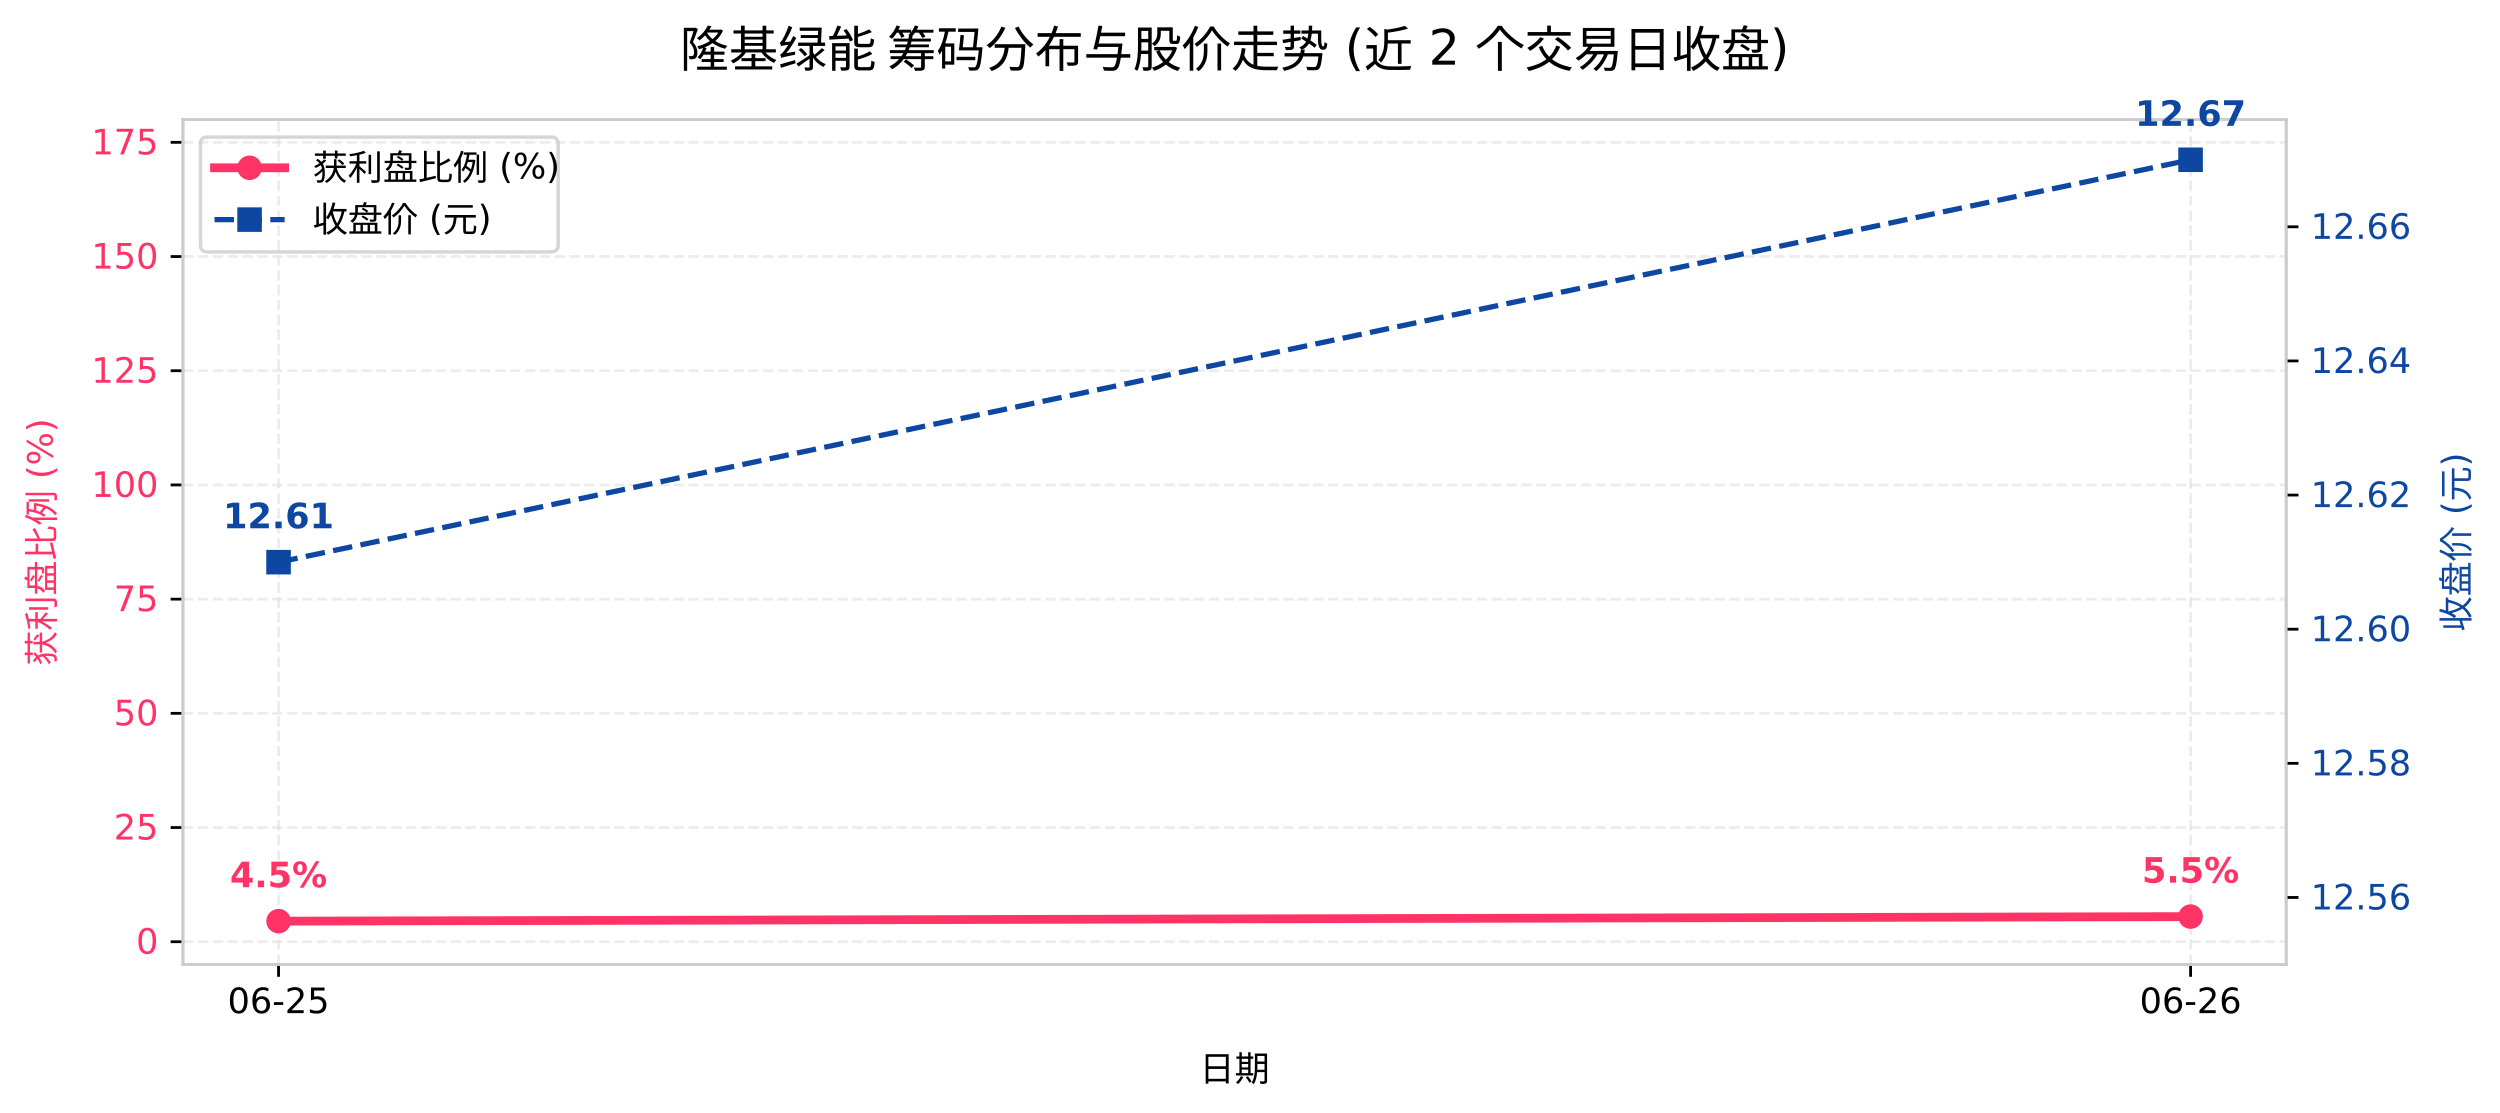
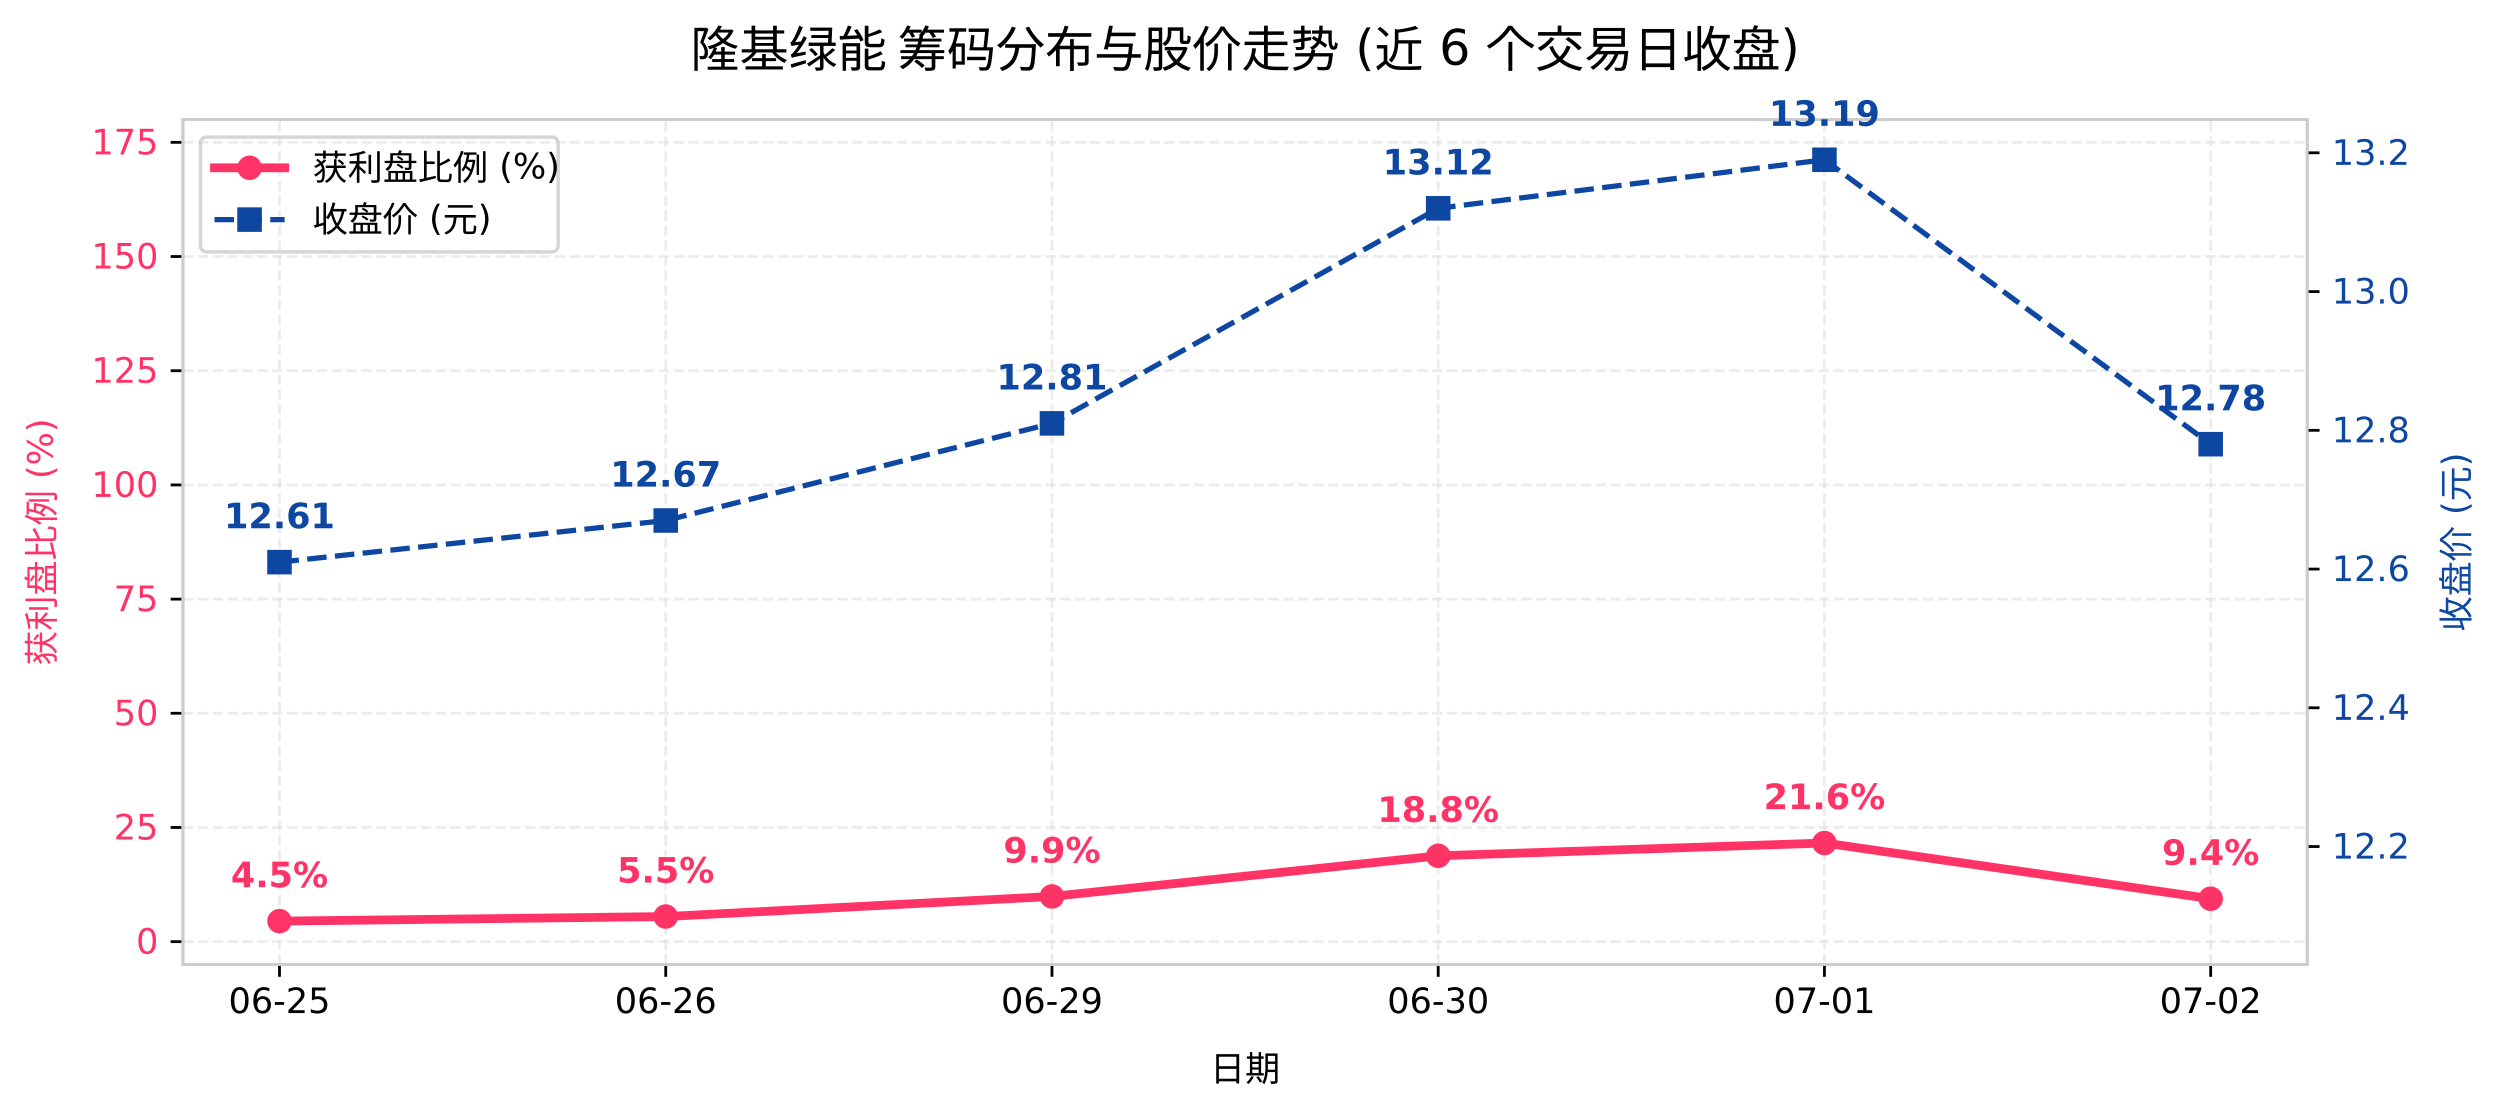
- <svg xmlns="http://www.w3.org/2000/svg" xmlns:xlink="http://www.w3.org/1999/xlink" width="712.815pt" height="317.148pt" viewBox="0 0 712.815 317.148" version="1.1">
+ <svg xmlns="http://www.w3.org/2000/svg" xmlns:xlink="http://www.w3.org/1999/xlink" width="712.848pt" height="317.148pt" viewBox="0 0 712.848 317.148" version="1.1">
  <defs>
    <style type="text/css">*{stroke-linejoin: round; stroke-linecap: butt}</style>
  </defs>
  <g id="figure_1">
    <g id="patch_1">
-       <path d="M 0 317.148  L 712.815 317.148  L 712.815 0  L 0 0  L 0 317.148  z " style="fill: none" />
+       <path d="M 0 317.148  L 712.848 317.148  L 712.848 0  L 0 0  L 0 317.148  z " style="fill: none" />
    </g>
    <g id="axes_1">
      <g id="patch_2">
-         <path d="M 52.163 275.017  L 651.852 275.017  L 651.852 34.08  L 52.163 34.08  L 52.163 275.017  z " style="fill: none" />
+         <path d="M 52.163 275.017  L 657.883 275.017  L 657.883 34.08  L 52.163 34.08  L 52.163 275.017  z " style="fill: none" />
      </g>
      <g id="matplotlib.axis_1">
        <g id="xtick_1">
          <g id="line2d_1">
-             <path d="M 79.421 275.017  L 79.421 34.08  " clip-path="url(#pdaf7e1d9c5)" style="fill: none; stroke-dasharray: 2.96,1.28; stroke-dashoffset: 0; stroke: #e0e0e0; stroke-opacity: 0.6; stroke-width: 0.8" />
+             <path d="M 79.695 275.017  L 79.695 34.08  " clip-path="url(#p263e53299d)" style="fill: none; stroke-dasharray: 2.96,1.28; stroke-dashoffset: 0; stroke: #e0e0e0; stroke-opacity: 0.6; stroke-width: 0.8" />
          </g>
          <g id="line2d_2">
            <defs>
-               <path id="m0824fd135d" d="M 0 0  L 0 3.5  " style="stroke: #000000; stroke-width: 0.8" />
+               <path id="mf5aa34515f" d="M 0 0  L 0 3.5  " style="stroke: #000000; stroke-width: 0.8" />
            </defs>
            <g>
-               <use xlink:href="#m0824fd135d" x="79.421" y="275.017" style="stroke: #000000; stroke-width: 0.8" />
+               <use xlink:href="#mf5aa34515f" x="79.695" y="275.017" style="stroke: #000000; stroke-width: 0.8" />
            </g>
          </g>
          <g id="text_1">
-             <text style="font: 10px 'WenQuanYi Zen Hei', 'DejaVu Sans', 'Arial', sans-serif; text-anchor: middle" x="79.421" y="288.873" transform="rotate(-0 79.42114 288.8728)">06-25</text>
+             <text style="font: 10px 'WenQuanYi Zen Hei', 'DejaVu Sans', 'Arial', sans-serif; text-anchor: middle" x="79.695" y="288.873" transform="rotate(-0 79.69523 288.8728)">06-25</text>
          </g>
        </g>
        <g id="xtick_2">
          <g id="line2d_3">
-             <path d="M 624.594 275.017  L 624.594 34.08  " clip-path="url(#pdaf7e1d9c5)" style="fill: none; stroke-dasharray: 2.96,1.28; stroke-dashoffset: 0; stroke: #e0e0e0; stroke-opacity: 0.6; stroke-width: 0.8" />
+             <path d="M 189.826 275.017  L 189.826 34.08  " clip-path="url(#p263e53299d)" style="fill: none; stroke-dasharray: 2.96,1.28; stroke-dashoffset: 0; stroke: #e0e0e0; stroke-opacity: 0.6; stroke-width: 0.8" />
          </g>
          <g id="line2d_4">
            <g>
-               <use xlink:href="#m0824fd135d" x="624.594" y="275.017" style="stroke: #000000; stroke-width: 0.8" />
+               <use xlink:href="#mf5aa34515f" x="189.826" y="275.017" style="stroke: #000000; stroke-width: 0.8" />
            </g>
          </g>
          <g id="text_2">
-             <text style="font: 10px 'WenQuanYi Zen Hei', 'DejaVu Sans', 'Arial', sans-serif; text-anchor: middle" x="624.594" y="288.873" transform="rotate(-0 624.5939 288.8728)">06-26</text>
-           </g>
-         </g>
-         <g id="text_3">
-           <text style="font: 10px 'WenQuanYi Zen Hei', 'DejaVu Sans', 'Arial', sans-serif; text-anchor: middle" x="352.007" y="308.287" transform="rotate(-0 352.0075 308.2869)">日期</text>
+             <text style="font: 10px 'WenQuanYi Zen Hei', 'DejaVu Sans', 'Arial', sans-serif; text-anchor: middle" x="189.826" y="288.873" transform="rotate(-0 189.8261 288.8728)">06-26</text>
+           </g>
+         </g>
+         <g id="xtick_3">
+           <g id="line2d_5">
+             <path d="M 299.957 275.017  L 299.957 34.08  " clip-path="url(#p263e53299d)" style="fill: none; stroke-dasharray: 2.96,1.28; stroke-dashoffset: 0; stroke: #e0e0e0; stroke-opacity: 0.6; stroke-width: 0.8" />
+           </g>
+           <g id="line2d_6">
+             <g>
+               <use xlink:href="#mf5aa34515f" x="299.957" y="275.017" style="stroke: #000000; stroke-width: 0.8" />
+             </g>
+           </g>
+           <g id="text_3">
+             <text style="font: 10px 'WenQuanYi Zen Hei', 'DejaVu Sans', 'Arial', sans-serif; text-anchor: middle" x="299.957" y="288.873" transform="rotate(-0 299.957 288.8728)">06-29</text>
+           </g>
+         </g>
+         <g id="xtick_4">
+           <g id="line2d_7">
+             <path d="M 410.088 275.017  L 410.088 34.08  " clip-path="url(#p263e53299d)" style="fill: none; stroke-dasharray: 2.96,1.28; stroke-dashoffset: 0; stroke: #e0e0e0; stroke-opacity: 0.6; stroke-width: 0.8" />
+           </g>
+           <g id="line2d_8">
+             <g>
+               <use xlink:href="#mf5aa34515f" x="410.088" y="275.017" style="stroke: #000000; stroke-width: 0.8" />
+             </g>
+           </g>
+           <g id="text_4">
+             <text style="font: 10px 'WenQuanYi Zen Hei', 'DejaVu Sans', 'Arial', sans-serif; text-anchor: middle" x="410.088" y="288.873" transform="rotate(-0 410.088 288.8728)">06-30</text>
+           </g>
+         </g>
+         <g id="xtick_5">
+           <g id="line2d_9">
+             <path d="M 520.219 275.017  L 520.219 34.08  " clip-path="url(#p263e53299d)" style="fill: none; stroke-dasharray: 2.96,1.28; stroke-dashoffset: 0; stroke: #e0e0e0; stroke-opacity: 0.6; stroke-width: 0.8" />
+           </g>
+           <g id="line2d_10">
+             <g>
+               <use xlink:href="#mf5aa34515f" x="520.219" y="275.017" style="stroke: #000000; stroke-width: 0.8" />
+             </g>
+           </g>
+           <g id="text_5">
+             <text style="font: 10px 'WenQuanYi Zen Hei', 'DejaVu Sans', 'Arial', sans-serif; text-anchor: middle" x="520.219" y="288.873" transform="rotate(-0 520.2189 288.8728)">07-01</text>
+           </g>
+         </g>
+         <g id="xtick_6">
+           <g id="line2d_11">
+             <path d="M 630.35 275.017  L 630.35 34.08  " clip-path="url(#p263e53299d)" style="fill: none; stroke-dasharray: 2.96,1.28; stroke-dashoffset: 0; stroke: #e0e0e0; stroke-opacity: 0.6; stroke-width: 0.8" />
+           </g>
+           <g id="line2d_12">
+             <g>
+               <use xlink:href="#mf5aa34515f" x="630.35" y="275.017" style="stroke: #000000; stroke-width: 0.8" />
+             </g>
+           </g>
+           <g id="text_6">
+             <text style="font: 10px 'WenQuanYi Zen Hei', 'DejaVu Sans', 'Arial', sans-serif; text-anchor: middle" x="630.35" y="288.873" transform="rotate(-0 630.3498 288.8728)">07-02</text>
+           </g>
+         </g>
+         <g id="text_7">
+           <text style="font: 10px 'WenQuanYi Zen Hei', 'DejaVu Sans', 'Arial', sans-serif; text-anchor: middle" x="355.022" y="308.287" transform="rotate(-0 355.0225 308.2869)">日期</text>
        </g>
      </g>
      <g id="matplotlib.axis_2">
        <g id="ytick_1">
-           <g id="line2d_5">
-             <path d="M 52.163 268.505  L 651.852 268.505  " clip-path="url(#pdaf7e1d9c5)" style="fill: none; stroke-dasharray: 2.96,1.28; stroke-dashoffset: 0; stroke: #e0e0e0; stroke-opacity: 0.6; stroke-width: 0.8" />
-           </g>
-           <g id="line2d_6">
+           <g id="line2d_13">
+             <path d="M 52.163 268.505  L 657.883 268.505  " clip-path="url(#p263e53299d)" style="fill: none; stroke-dasharray: 2.96,1.28; stroke-dashoffset: 0; stroke: #e0e0e0; stroke-opacity: 0.6; stroke-width: 0.8" />
+           </g>
+           <g id="line2d_14">
            <defs>
-               <path id="m73faea6964" d="M 0 0  L -3.5 0  " style="stroke: #000000; stroke-width: 0.8" />
+               <path id="mbe102e0a1d" d="M 0 0  L -3.5 0  " style="stroke: #000000; stroke-width: 0.8" />
            </defs>
            <g>
-               <use xlink:href="#m73faea6964" x="52.163" y="268.505" style="stroke: #000000; stroke-width: 0.8" />
-             </g>
-           </g>
-           <g id="text_4">
+               <use xlink:href="#mbe102e0a1d" x="52.163" y="268.505" style="stroke: #000000; stroke-width: 0.8" />
+             </g>
+           </g>
+           <g id="text_8">
            <text style="fill: #ff3366; font: 10px 'WenQuanYi Zen Hei', 'DejaVu Sans', 'Arial', sans-serif; text-anchor: end" x="45.163" y="271.933" transform="rotate(-0 45.1625 271.9329)">0</text>
          </g>
        </g>
        <g id="ytick_2">
-           <g id="line2d_7">
-             <path d="M 52.163 235.946  L 651.852 235.946  " clip-path="url(#pdaf7e1d9c5)" style="fill: none; stroke-dasharray: 2.96,1.28; stroke-dashoffset: 0; stroke: #e0e0e0; stroke-opacity: 0.6; stroke-width: 0.8" />
-           </g>
-           <g id="line2d_8">
-             <g>
-               <use xlink:href="#m73faea6964" x="52.163" y="235.946" style="stroke: #000000; stroke-width: 0.8" />
-             </g>
-           </g>
-           <g id="text_5">
+           <g id="line2d_15">
+             <path d="M 52.163 235.946  L 657.883 235.946  " clip-path="url(#p263e53299d)" style="fill: none; stroke-dasharray: 2.96,1.28; stroke-dashoffset: 0; stroke: #e0e0e0; stroke-opacity: 0.6; stroke-width: 0.8" />
+           </g>
+           <g id="line2d_16">
+             <g>
+               <use xlink:href="#mbe102e0a1d" x="52.163" y="235.946" style="stroke: #000000; stroke-width: 0.8" />
+             </g>
+           </g>
+           <g id="text_9">
            <text style="fill: #ff3366; font: 10px 'WenQuanYi Zen Hei', 'DejaVu Sans', 'Arial', sans-serif; text-anchor: end" x="45.163" y="239.374" transform="rotate(-0 45.1625 239.3739)">25</text>
          </g>
        </g>
        <g id="ytick_3">
-           <g id="line2d_9">
-             <path d="M 52.163 203.387  L 651.852 203.387  " clip-path="url(#pdaf7e1d9c5)" style="fill: none; stroke-dasharray: 2.96,1.28; stroke-dashoffset: 0; stroke: #e0e0e0; stroke-opacity: 0.6; stroke-width: 0.8" />
-           </g>
-           <g id="line2d_10">
-             <g>
-               <use xlink:href="#m73faea6964" x="52.163" y="203.387" style="stroke: #000000; stroke-width: 0.8" />
-             </g>
-           </g>
-           <g id="text_6">
+           <g id="line2d_17">
+             <path d="M 52.163 203.387  L 657.883 203.387  " clip-path="url(#p263e53299d)" style="fill: none; stroke-dasharray: 2.96,1.28; stroke-dashoffset: 0; stroke: #e0e0e0; stroke-opacity: 0.6; stroke-width: 0.8" />
+           </g>
+           <g id="line2d_18">
+             <g>
+               <use xlink:href="#mbe102e0a1d" x="52.163" y="203.387" style="stroke: #000000; stroke-width: 0.8" />
+             </g>
+           </g>
+           <g id="text_10">
            <text style="fill: #ff3366; font: 10px 'WenQuanYi Zen Hei', 'DejaVu Sans', 'Arial', sans-serif; text-anchor: end" x="45.163" y="206.815" transform="rotate(-0 45.1625 206.815)">50</text>
          </g>
        </g>
        <g id="ytick_4">
-           <g id="line2d_11">
-             <path d="M 52.163 170.828  L 651.852 170.828  " clip-path="url(#pdaf7e1d9c5)" style="fill: none; stroke-dasharray: 2.96,1.28; stroke-dashoffset: 0; stroke: #e0e0e0; stroke-opacity: 0.6; stroke-width: 0.8" />
-           </g>
-           <g id="line2d_12">
-             <g>
-               <use xlink:href="#m73faea6964" x="52.163" y="170.828" style="stroke: #000000; stroke-width: 0.8" />
-             </g>
-           </g>
-           <g id="text_7">
+           <g id="line2d_19">
+             <path d="M 52.163 170.828  L 657.883 170.828  " clip-path="url(#p263e53299d)" style="fill: none; stroke-dasharray: 2.96,1.28; stroke-dashoffset: 0; stroke: #e0e0e0; stroke-opacity: 0.6; stroke-width: 0.8" />
+           </g>
+           <g id="line2d_20">
+             <g>
+               <use xlink:href="#mbe102e0a1d" x="52.163" y="170.828" style="stroke: #000000; stroke-width: 0.8" />
+             </g>
+           </g>
+           <g id="text_11">
            <text style="fill: #ff3366; font: 10px 'WenQuanYi Zen Hei', 'DejaVu Sans', 'Arial', sans-serif; text-anchor: end" x="45.163" y="174.256" transform="rotate(-0 45.1625 174.256)">75</text>
          </g>
        </g>
        <g id="ytick_5">
-           <g id="line2d_13">
-             <path d="M 52.163 138.269  L 651.852 138.269  " clip-path="url(#pdaf7e1d9c5)" style="fill: none; stroke-dasharray: 2.96,1.28; stroke-dashoffset: 0; stroke: #e0e0e0; stroke-opacity: 0.6; stroke-width: 0.8" />
-           </g>
-           <g id="line2d_14">
-             <g>
-               <use xlink:href="#m73faea6964" x="52.163" y="138.269" style="stroke: #000000; stroke-width: 0.8" />
-             </g>
-           </g>
-           <g id="text_8">
+           <g id="line2d_21">
+             <path d="M 52.163 138.269  L 657.883 138.269  " clip-path="url(#p263e53299d)" style="fill: none; stroke-dasharray: 2.96,1.28; stroke-dashoffset: 0; stroke: #e0e0e0; stroke-opacity: 0.6; stroke-width: 0.8" />
+           </g>
+           <g id="line2d_22">
+             <g>
+               <use xlink:href="#mbe102e0a1d" x="52.163" y="138.269" style="stroke: #000000; stroke-width: 0.8" />
+             </g>
+           </g>
+           <g id="text_12">
            <text style="fill: #ff3366; font: 10px 'WenQuanYi Zen Hei', 'DejaVu Sans', 'Arial', sans-serif; text-anchor: end" x="45.163" y="141.697" transform="rotate(-0 45.1625 141.6971)">100</text>
          </g>
        </g>
        <g id="ytick_6">
-           <g id="line2d_15">
-             <path d="M 52.163 105.71  L 651.852 105.71  " clip-path="url(#pdaf7e1d9c5)" style="fill: none; stroke-dasharray: 2.96,1.28; stroke-dashoffset: 0; stroke: #e0e0e0; stroke-opacity: 0.6; stroke-width: 0.8" />
-           </g>
-           <g id="line2d_16">
-             <g>
-               <use xlink:href="#m73faea6964" x="52.163" y="105.71" style="stroke: #000000; stroke-width: 0.8" />
-             </g>
-           </g>
-           <g id="text_9">
+           <g id="line2d_23">
+             <path d="M 52.163 105.71  L 657.883 105.71  " clip-path="url(#p263e53299d)" style="fill: none; stroke-dasharray: 2.96,1.28; stroke-dashoffset: 0; stroke: #e0e0e0; stroke-opacity: 0.6; stroke-width: 0.8" />
+           </g>
+           <g id="line2d_24">
+             <g>
+               <use xlink:href="#mbe102e0a1d" x="52.163" y="105.71" style="stroke: #000000; stroke-width: 0.8" />
+             </g>
+           </g>
+           <g id="text_13">
            <text style="fill: #ff3366; font: 10px 'WenQuanYi Zen Hei', 'DejaVu Sans', 'Arial', sans-serif; text-anchor: end" x="45.163" y="109.138" transform="rotate(-0 45.1625 109.1381)">125</text>
          </g>
        </g>
        <g id="ytick_7">
-           <g id="line2d_17">
-             <path d="M 52.163 73.151  L 651.852 73.151  " clip-path="url(#pdaf7e1d9c5)" style="fill: none; stroke-dasharray: 2.96,1.28; stroke-dashoffset: 0; stroke: #e0e0e0; stroke-opacity: 0.6; stroke-width: 0.8" />
-           </g>
-           <g id="line2d_18">
-             <g>
-               <use xlink:href="#m73faea6964" x="52.163" y="73.151" style="stroke: #000000; stroke-width: 0.8" />
-             </g>
-           </g>
-           <g id="text_10">
+           <g id="line2d_25">
+             <path d="M 52.163 73.151  L 657.883 73.151  " clip-path="url(#p263e53299d)" style="fill: none; stroke-dasharray: 2.96,1.28; stroke-dashoffset: 0; stroke: #e0e0e0; stroke-opacity: 0.6; stroke-width: 0.8" />
+           </g>
+           <g id="line2d_26">
+             <g>
+               <use xlink:href="#mbe102e0a1d" x="52.163" y="73.151" style="stroke: #000000; stroke-width: 0.8" />
+             </g>
+           </g>
+           <g id="text_14">
            <text style="fill: #ff3366; font: 10px 'WenQuanYi Zen Hei', 'DejaVu Sans', 'Arial', sans-serif; text-anchor: end" x="45.163" y="76.579" transform="rotate(-0 45.1625 76.57918)">150</text>
          </g>
        </g>
        <g id="ytick_8">
-           <g id="line2d_19">
-             <path d="M 52.163 40.592  L 651.852 40.592  " clip-path="url(#pdaf7e1d9c5)" style="fill: none; stroke-dasharray: 2.96,1.28; stroke-dashoffset: 0; stroke: #e0e0e0; stroke-opacity: 0.6; stroke-width: 0.8" />
-           </g>
-           <g id="line2d_20">
-             <g>
-               <use xlink:href="#m73faea6964" x="52.163" y="40.592" style="stroke: #000000; stroke-width: 0.8" />
-             </g>
-           </g>
-           <g id="text_11">
+           <g id="line2d_27">
+             <path d="M 52.163 40.592  L 657.883 40.592  " clip-path="url(#p263e53299d)" style="fill: none; stroke-dasharray: 2.96,1.28; stroke-dashoffset: 0; stroke: #e0e0e0; stroke-opacity: 0.6; stroke-width: 0.8" />
+           </g>
+           <g id="line2d_28">
+             <g>
+               <use xlink:href="#mbe102e0a1d" x="52.163" y="40.592" style="stroke: #000000; stroke-width: 0.8" />
+             </g>
+           </g>
+           <g id="text_15">
            <text style="fill: #ff3366; font: 10px 'WenQuanYi Zen Hei', 'DejaVu Sans', 'Arial', sans-serif; text-anchor: end" x="45.163" y="44.02" transform="rotate(-0 45.1625 44.02023)">175</text>
          </g>
        </g>
-         <g id="text_12">
+         <g id="text_16">
          <text style="fill: #ff3366; font: 10px 'WenQuanYi Zen Hei', 'DejaVu Sans', 'Arial', sans-serif; text-anchor: middle" x="15.463" y="154.548" transform="rotate(-90 15.4625 154.5484)">获利盘比例 (%)</text>
        </g>
      </g>
-       <g id="line2d_21">
-         <path d="M 79.421 262.644  L 624.594 261.342  " clip-path="url(#pdaf7e1d9c5)" style="fill: none; stroke: #ff3366; stroke-width: 2.5; stroke-linecap: square" />
+       <g id="line2d_29">
+         <path d="M 79.695 262.644  L 189.826 261.342  L 299.957 255.611  L 410.088 244.02  L 520.219 240.374  L 630.35 256.263  " clip-path="url(#p263e53299d)" style="fill: none; stroke: #ff3366; stroke-width: 2.5; stroke-linecap: square" />
        <defs>
-           <path id="mb4c9c6a2c4" d="M 0 3  C 0.796 3 1.559 2.684 2.121 2.121  C 2.684 1.559 3 0.796 3 0  C 3 -0.796 2.684 -1.559 2.121 -2.121  C 1.559 -2.684 0.796 -3 0 -3  C -0.796 -3 -1.559 -2.684 -2.121 -2.121  C -2.684 -1.559 -3 -0.796 -3 0  C -3 0.796 -2.684 1.559 -2.121 2.121  C -1.559 2.684 -0.796 3 0 3  z " style="stroke: #ff3366" />
+           <path id="m2b8d2cce7f" d="M 0 3  C 0.796 3 1.559 2.684 2.121 2.121  C 2.684 1.559 3 0.796 3 0  C 3 -0.796 2.684 -1.559 2.121 -2.121  C 1.559 -2.684 0.796 -3 0 -3  C -0.796 -3 -1.559 -2.684 -2.121 -2.121  C -2.684 -1.559 -3 -0.796 -3 0  C -3 0.796 -2.684 1.559 -2.121 2.121  C -1.559 2.684 -0.796 3 0 3  z " style="stroke: #ff3366" />
        </defs>
-         <g clip-path="url(#pdaf7e1d9c5)">
-           <use xlink:href="#mb4c9c6a2c4" x="79.421" y="262.644" style="fill: #ff3366; stroke: #ff3366" />
-           <use xlink:href="#mb4c9c6a2c4" x="624.594" y="261.342" style="fill: #ff3366; stroke: #ff3366" />
+         <g clip-path="url(#p263e53299d)">
+           <use xlink:href="#m2b8d2cce7f" x="79.695" y="262.644" style="fill: #ff3366; stroke: #ff3366" />
+           <use xlink:href="#m2b8d2cce7f" x="189.826" y="261.342" style="fill: #ff3366; stroke: #ff3366" />
+           <use xlink:href="#m2b8d2cce7f" x="299.957" y="255.611" style="fill: #ff3366; stroke: #ff3366" />
+           <use xlink:href="#m2b8d2cce7f" x="410.088" y="244.02" style="fill: #ff3366; stroke: #ff3366" />
+           <use xlink:href="#m2b8d2cce7f" x="520.219" y="240.374" style="fill: #ff3366; stroke: #ff3366" />
+           <use xlink:href="#m2b8d2cce7f" x="630.35" y="256.263" style="fill: #ff3366; stroke: #ff3366" />
        </g>
      </g>
      <g id="patch_3">
        <path d="M 52.163 275.017  L 52.163 34.08  " style="fill: none; stroke: #cccccc; stroke-width: 0.8; stroke-linejoin: miter; stroke-linecap: square" />
      </g>
      <g id="patch_4">
-         <path d="M 651.852 275.017  L 651.852 34.08  " style="fill: none; stroke: #cccccc; stroke-width: 0.8; stroke-linejoin: miter; stroke-linecap: square" />
+         <path d="M 657.883 275.017  L 657.883 34.08  " style="fill: none; stroke: #cccccc; stroke-width: 0.8; stroke-linejoin: miter; stroke-linecap: square" />
      </g>
      <g id="patch_5">
-         <path d="M 52.163 275.017  L 651.852 275.017  " style="fill: none; stroke: #cccccc; stroke-width: 0.8; stroke-linejoin: miter; stroke-linecap: square" />
+         <path d="M 52.163 275.017  L 657.883 275.017  " style="fill: none; stroke: #cccccc; stroke-width: 0.8; stroke-linejoin: miter; stroke-linecap: square" />
      </g>
      <g id="patch_6">
-         <path d="M 52.163 34.08  L 651.852 34.08  " style="fill: none; stroke: #cccccc; stroke-width: 0.8; stroke-linejoin: miter; stroke-linecap: square" />
-       </g>
-       <g id="text_13">
-         <text style="fill: #ff3366; font: 700 10px 'WenQuanYi Zen Hei', 'DejaVu Sans', 'Arial', sans-serif; text-anchor: middle" x="79.421" y="252.983" transform="rotate(-0 79.42114 252.9832)">4.5%</text>
-       </g>
-       <g id="text_14">
-         <text style="fill: #ff3366; font: 700 10px 'WenQuanYi Zen Hei', 'DejaVu Sans', 'Arial', sans-serif; text-anchor: middle" x="624.594" y="251.681" transform="rotate(-0 624.5939 251.6809)">5.5%</text>
+         <path d="M 52.163 34.08  L 657.883 34.08  " style="fill: none; stroke: #cccccc; stroke-width: 0.8; stroke-linejoin: miter; stroke-linecap: square" />
+       </g>
+       <g id="text_17">
+         <text style="fill: #ff3366; font: 700 10px 'WenQuanYi Zen Hei', 'DejaVu Sans', 'Arial', sans-serif; text-anchor: middle" x="79.695" y="252.983" transform="rotate(-0 79.69523 252.9832)">4.5%</text>
+       </g>
+       <g id="text_18">
+         <text style="fill: #ff3366; font: 700 10px 'WenQuanYi Zen Hei', 'DejaVu Sans', 'Arial', sans-serif; text-anchor: middle" x="189.826" y="251.681" transform="rotate(-0 189.8261 251.6809)">5.5%</text>
+       </g>
+       <g id="text_19">
+         <text style="fill: #ff3366; font: 700 10px 'WenQuanYi Zen Hei', 'DejaVu Sans', 'Arial', sans-serif; text-anchor: middle" x="299.957" y="245.95" transform="rotate(-0 299.957 245.9505)">9.9%</text>
+       </g>
+       <g id="text_20">
+         <text style="fill: #ff3366; font: 700 10px 'WenQuanYi Zen Hei', 'DejaVu Sans', 'Arial', sans-serif; text-anchor: middle" x="410.088" y="234.36" transform="rotate(-0 410.088 234.3595)">18.8%</text>
+       </g>
+       <g id="text_21">
+         <text style="fill: #ff3366; font: 700 10px 'WenQuanYi Zen Hei', 'DejaVu Sans', 'Arial', sans-serif; text-anchor: middle" x="520.219" y="230.713" transform="rotate(-0 520.2189 230.7129)">21.6%</text>
+       </g>
+       <g id="text_22">
+         <text style="fill: #ff3366; font: 700 10px 'WenQuanYi Zen Hei', 'DejaVu Sans', 'Arial', sans-serif; text-anchor: middle" x="630.35" y="246.602" transform="rotate(-0 630.3498 246.6017)">9.4%</text>
      </g>
      <g id="legend_1">
        <g id="patch_7">
          <path d="M 59.163 71.829  L 157.15 71.829  Q 159.15 71.829 159.15 69.829  L 159.15 41.08  Q 159.15 39.08 157.15 39.08  L 59.163 39.08  Q 57.163 39.08 57.163 41.08  L 57.163 69.829  Q 57.163 71.829 59.163 71.829  L 59.163 71.829  z " style="fill: none; opacity: 0.8; stroke: #cccccc; stroke-linejoin: miter" />
        </g>
-         <g id="line2d_22">
+         <g id="line2d_30">
          <path d="M 61.163 47.843  L 71.162 47.843  L 81.162 47.843  " style="fill: none; stroke: #ff3366; stroke-width: 2.5; stroke-linecap: square" />
          <g>
-             <use xlink:href="#mb4c9c6a2c4" x="71.162" y="47.843" style="fill: #ff3366; stroke: #ff3366" />
-           </g>
-         </g>
-         <g id="text_15">
+             <use xlink:href="#m2b8d2cce7f" x="71.162" y="47.843" style="fill: #ff3366; stroke: #ff3366" />
+           </g>
+         </g>
+         <g id="text_23">
          <text style="font: 10px 'WenQuanYi Zen Hei', 'DejaVu Sans', 'Arial', sans-serif; text-anchor: start" x="89.162" y="51.343" transform="rotate(-0 89.1625 51.34281)">获利盘比例 (%)</text>
        </g>
-         <g id="line2d_23">
+         <g id="line2d_31">
          <path d="M 61.163 62.619  L 71.162 62.619  L 81.162 62.619  " style="fill: none; stroke-dasharray: 5.55,2.4; stroke-dashoffset: 0; stroke: #0d47a1; stroke-width: 1.5" />
          <defs>
-             <path id="mfe585a6025" d="M -3 3  L 3 3  L 3 -3  L -3 -3  z " style="stroke: #0d47a1; stroke-linejoin: miter" />
+             <path id="m2680c61a18" d="M -3 3  L 3 3  L 3 -3  L -3 -3  z " style="stroke: #0d47a1; stroke-linejoin: miter" />
          </defs>
          <g>
-             <use xlink:href="#mfe585a6025" x="71.162" y="62.619" style="fill: #0d47a1; stroke: #0d47a1; stroke-linejoin: miter" />
-           </g>
-         </g>
-         <g id="text_16">
+             <use xlink:href="#m2680c61a18" x="71.162" y="62.619" style="fill: #0d47a1; stroke: #0d47a1; stroke-linejoin: miter" />
+           </g>
+         </g>
+         <g id="text_24">
          <text style="font: 10px 'WenQuanYi Zen Hei', 'DejaVu Sans', 'Arial', sans-serif; text-anchor: start" x="89.162" y="66.119" transform="rotate(-0 89.1625 66.11938)">收盘价 (元)</text>
        </g>
      </g>
    </g>
    <g id="axes_2">
      <g id="matplotlib.axis_3">
        <g id="ytick_9">
-           <g id="line2d_24">
+           <g id="line2d_32">
            <defs>
-               <path id="m3013a77c39" d="M 0 0  L 3.5 0  " style="stroke: #000000; stroke-width: 0.8" />
+               <path id="mc16cc2ef01" d="M 0 0  L 3.5 0  " style="stroke: #000000; stroke-width: 0.8" />
            </defs>
            <g>
-               <use xlink:href="#m3013a77c39" x="651.852" y="255.895" style="stroke: #000000; stroke-width: 0.8" />
-             </g>
-           </g>
-           <g id="text_17">
-             <text style="fill: #0d47a1; font: 10px 'WenQuanYi Zen Hei', 'DejaVu Sans', 'Arial', sans-serif; text-anchor: start" x="658.852" y="259.323" transform="rotate(-0 658.8525 259.3228)">12.56</text>
+               <use xlink:href="#mc16cc2ef01" x="657.883" y="241.388" style="stroke: #000000; stroke-width: 0.8" />
+             </g>
+           </g>
+           <g id="text_25">
+             <text style="fill: #0d47a1; font: 10px 'WenQuanYi Zen Hei', 'DejaVu Sans', 'Arial', sans-serif; text-anchor: start" x="664.883" y="244.816" transform="rotate(-0 664.8825 244.8165)">12.2</text>
          </g>
        </g>
        <g id="ytick_10">
-           <g id="line2d_25">
-             <g>
-               <use xlink:href="#m3013a77c39" x="651.852" y="217.651" style="stroke: #000000; stroke-width: 0.8" />
-             </g>
-           </g>
-           <g id="text_18">
-             <text style="fill: #0d47a1; font: 10px 'WenQuanYi Zen Hei', 'DejaVu Sans', 'Arial', sans-serif; text-anchor: start" x="658.852" y="221.079" transform="rotate(-0 658.8525 221.0789)">12.58</text>
+           <g id="line2d_33">
+             <g>
+               <use xlink:href="#mc16cc2ef01" x="657.883" y="201.826" style="stroke: #000000; stroke-width: 0.8" />
+             </g>
+           </g>
+           <g id="text_26">
+             <text style="fill: #0d47a1; font: 10px 'WenQuanYi Zen Hei', 'DejaVu Sans', 'Arial', sans-serif; text-anchor: start" x="664.883" y="205.254" transform="rotate(-0 664.8825 205.2539)">12.4</text>
          </g>
        </g>
        <g id="ytick_11">
-           <g id="line2d_26">
-             <g>
-               <use xlink:href="#m3013a77c39" x="651.852" y="179.407" style="stroke: #000000; stroke-width: 0.8" />
-             </g>
-           </g>
-           <g id="text_19">
-             <text style="fill: #0d47a1; font: 10px 'WenQuanYi Zen Hei', 'DejaVu Sans', 'Arial', sans-serif; text-anchor: start" x="658.852" y="182.835" transform="rotate(-0 658.8525 182.8351)">12.60</text>
+           <g id="line2d_34">
+             <g>
+               <use xlink:href="#mc16cc2ef01" x="657.883" y="162.263" style="stroke: #000000; stroke-width: 0.8" />
+             </g>
+           </g>
+           <g id="text_27">
+             <text style="fill: #0d47a1; font: 10px 'WenQuanYi Zen Hei', 'DejaVu Sans', 'Arial', sans-serif; text-anchor: start" x="664.883" y="165.691" transform="rotate(-0 664.8825 165.6913)">12.6</text>
          </g>
        </g>
        <g id="ytick_12">
-           <g id="line2d_27">
-             <g>
-               <use xlink:href="#m3013a77c39" x="651.852" y="141.163" style="stroke: #000000; stroke-width: 0.8" />
-             </g>
-           </g>
-           <g id="text_20">
-             <text style="fill: #0d47a1; font: 10px 'WenQuanYi Zen Hei', 'DejaVu Sans', 'Arial', sans-serif; text-anchor: start" x="658.852" y="144.591" transform="rotate(-0 658.8525 144.5912)">12.62</text>
+           <g id="line2d_35">
+             <g>
+               <use xlink:href="#mc16cc2ef01" x="657.883" y="122.701" style="stroke: #000000; stroke-width: 0.8" />
+             </g>
+           </g>
+           <g id="text_28">
+             <text style="fill: #0d47a1; font: 10px 'WenQuanYi Zen Hei', 'DejaVu Sans', 'Arial', sans-serif; text-anchor: start" x="664.883" y="126.129" transform="rotate(-0 664.8825 126.1287)">12.8</text>
          </g>
        </g>
        <g id="ytick_13">
-           <g id="line2d_28">
-             <g>
-               <use xlink:href="#m3013a77c39" x="651.852" y="102.919" style="stroke: #000000; stroke-width: 0.8" />
-             </g>
-           </g>
-           <g id="text_21">
-             <text style="fill: #0d47a1; font: 10px 'WenQuanYi Zen Hei', 'DejaVu Sans', 'Arial', sans-serif; text-anchor: start" x="658.852" y="106.347" transform="rotate(-0 658.8525 106.3474)">12.64</text>
+           <g id="line2d_36">
+             <g>
+               <use xlink:href="#mc16cc2ef01" x="657.883" y="83.138" style="stroke: #000000; stroke-width: 0.8" />
+             </g>
+           </g>
+           <g id="text_29">
+             <text style="fill: #0d47a1; font: 10px 'WenQuanYi Zen Hei', 'DejaVu Sans', 'Arial', sans-serif; text-anchor: start" x="664.883" y="86.566" transform="rotate(-0 664.8825 86.56606)">13.0</text>
          </g>
        </g>
        <g id="ytick_14">
-           <g id="line2d_29">
-             <g>
-               <use xlink:href="#m3013a77c39" x="651.852" y="64.675" style="stroke: #000000; stroke-width: 0.8" />
-             </g>
-           </g>
-           <g id="text_22">
-             <text style="fill: #0d47a1; font: 10px 'WenQuanYi Zen Hei', 'DejaVu Sans', 'Arial', sans-serif; text-anchor: start" x="658.852" y="68.104" transform="rotate(-0 658.8525 68.10352)">12.66</text>
-           </g>
-         </g>
-         <g id="text_23">
-           <text style="fill: #0d47a1; font: 10px 'WenQuanYi Zen Hei', 'DejaVu Sans', 'Arial', sans-serif; text-anchor: middle" x="703.906" y="154.548" transform="rotate(-90 703.9056 154.5484)">收盘价 (元)</text>
-         </g>
-       </g>
-       <g id="line2d_30">
-         <path d="M 79.421 160.285  L 624.594 45.553  " clip-path="url(#pdaf7e1d9c5)" style="fill: none; stroke-dasharray: 5.55,2.4; stroke-dashoffset: 0; stroke: #0d47a1; stroke-width: 1.5" />
-         <g clip-path="url(#pdaf7e1d9c5)">
-           <use xlink:href="#mfe585a6025" x="79.421" y="160.285" style="fill: #0d47a1; stroke: #0d47a1; stroke-linejoin: miter" />
-           <use xlink:href="#mfe585a6025" x="624.594" y="45.553" style="fill: #0d47a1; stroke: #0d47a1; stroke-linejoin: miter" />
+           <g id="line2d_37">
+             <g>
+               <use xlink:href="#mc16cc2ef01" x="657.883" y="43.575" style="stroke: #000000; stroke-width: 0.8" />
+             </g>
+           </g>
+           <g id="text_30">
+             <text style="fill: #0d47a1; font: 10px 'WenQuanYi Zen Hei', 'DejaVu Sans', 'Arial', sans-serif; text-anchor: start" x="664.883" y="47.003" transform="rotate(-0 664.8825 47.00346)">13.2</text>
+           </g>
+         </g>
+         <g id="text_31">
+           <text style="fill: #0d47a1; font: 10px 'WenQuanYi Zen Hei', 'DejaVu Sans', 'Arial', sans-serif; text-anchor: middle" x="703.939" y="154.548" transform="rotate(-90 703.9388 154.5484)">收盘价 (元)</text>
+         </g>
+       </g>
+       <g id="line2d_38">
+         <path d="M 79.695 160.285  L 189.826 148.416  L 299.957 120.722  L 410.088 59.4  L 520.219 45.553  L 630.35 126.657  " clip-path="url(#p263e53299d)" style="fill: none; stroke-dasharray: 5.55,2.4; stroke-dashoffset: 0; stroke: #0d47a1; stroke-width: 1.5" />
+         <g clip-path="url(#p263e53299d)">
+           <use xlink:href="#m2680c61a18" x="79.695" y="160.285" style="fill: #0d47a1; stroke: #0d47a1; stroke-linejoin: miter" />
+           <use xlink:href="#m2680c61a18" x="189.826" y="148.416" style="fill: #0d47a1; stroke: #0d47a1; stroke-linejoin: miter" />
+           <use xlink:href="#m2680c61a18" x="299.957" y="120.722" style="fill: #0d47a1; stroke: #0d47a1; stroke-linejoin: miter" />
+           <use xlink:href="#m2680c61a18" x="410.088" y="59.4" style="fill: #0d47a1; stroke: #0d47a1; stroke-linejoin: miter" />
+           <use xlink:href="#m2680c61a18" x="520.219" y="45.553" style="fill: #0d47a1; stroke: #0d47a1; stroke-linejoin: miter" />
+           <use xlink:href="#m2680c61a18" x="630.35" y="126.657" style="fill: #0d47a1; stroke: #0d47a1; stroke-linejoin: miter" />
        </g>
      </g>
      <g id="patch_8">
        <path d="M 52.163 275.017  L 52.163 34.08  " style="fill: none; stroke: #cccccc; stroke-width: 0.8; stroke-linejoin: miter; stroke-linecap: square" />
      </g>
      <g id="patch_9">
-         <path d="M 651.852 275.017  L 651.852 34.08  " style="fill: none; stroke: #cccccc; stroke-width: 0.8; stroke-linejoin: miter; stroke-linecap: square" />
+         <path d="M 657.883 275.017  L 657.883 34.08  " style="fill: none; stroke: #cccccc; stroke-width: 0.8; stroke-linejoin: miter; stroke-linecap: square" />
      </g>
      <g id="patch_10">
-         <path d="M 52.163 275.017  L 651.852 275.017  " style="fill: none; stroke: #cccccc; stroke-width: 0.8; stroke-linejoin: miter; stroke-linecap: square" />
+         <path d="M 52.163 275.017  L 657.883 275.017  " style="fill: none; stroke: #cccccc; stroke-width: 0.8; stroke-linejoin: miter; stroke-linecap: square" />
      </g>
      <g id="patch_11">
-         <path d="M 52.163 34.08  L 651.852 34.08  " style="fill: none; stroke: #cccccc; stroke-width: 0.8; stroke-linejoin: miter; stroke-linecap: square" />
-       </g>
-       <g id="text_24">
-         <text style="fill: #0d47a1; font: 700 10px 'WenQuanYi Zen Hei', 'DejaVu Sans', 'Arial', sans-serif; text-anchor: middle" x="79.421" y="150.624" transform="rotate(-0 79.42114 150.6241)">12.61</text>
-       </g>
-       <g id="text_25">
-         <text style="fill: #0d47a1; font: 700 10px 'WenQuanYi Zen Hei', 'DejaVu Sans', 'Arial', sans-serif; text-anchor: middle" x="624.594" y="35.893" transform="rotate(-0 624.5939 35.89253)">12.67</text>
-       </g>
-       <g id="text_26">
-         <text style="font: 14px 'WenQuanYi Zen Hei', 'DejaVu Sans', 'Arial', sans-serif; text-anchor: middle" x="352.007" y="19.08" transform="rotate(-0 352.0075 19.08031)">隆基绿能 筹码分布与股价走势 (近 2 个交易日收盘)</text>
+         <path d="M 52.163 34.08  L 657.883 34.08  " style="fill: none; stroke: #cccccc; stroke-width: 0.8; stroke-linejoin: miter; stroke-linecap: square" />
+       </g>
+       <g id="text_32">
+         <text style="fill: #0d47a1; font: 700 10px 'WenQuanYi Zen Hei', 'DejaVu Sans', 'Arial', sans-serif; text-anchor: middle" x="79.695" y="150.624" transform="rotate(-0 79.69523 150.6241)">12.61</text>
+       </g>
+       <g id="text_33">
+         <text style="fill: #0d47a1; font: 700 10px 'WenQuanYi Zen Hei', 'DejaVu Sans', 'Arial', sans-serif; text-anchor: middle" x="189.826" y="138.755" transform="rotate(-0 189.8261 138.7553)">12.67</text>
+       </g>
+       <g id="text_34">
+         <text style="fill: #0d47a1; font: 700 10px 'WenQuanYi Zen Hei', 'DejaVu Sans', 'Arial', sans-serif; text-anchor: middle" x="299.957" y="111.061" transform="rotate(-0 299.957 111.0615)">12.81</text>
+       </g>
+       <g id="text_35">
+         <text style="fill: #0d47a1; font: 700 10px 'WenQuanYi Zen Hei', 'DejaVu Sans', 'Arial', sans-serif; text-anchor: middle" x="410.088" y="49.739" transform="rotate(-0 410.088 49.73944)">13.12</text>
+       </g>
+       <g id="text_36">
+         <text style="fill: #0d47a1; font: 700 10px 'WenQuanYi Zen Hei', 'DejaVu Sans', 'Arial', sans-serif; text-anchor: middle" x="520.219" y="35.893" transform="rotate(-0 520.2189 35.89253)">13.19</text>
+       </g>
+       <g id="text_37">
+         <text style="fill: #0d47a1; font: 700 10px 'WenQuanYi Zen Hei', 'DejaVu Sans', 'Arial', sans-serif; text-anchor: middle" x="630.35" y="116.996" transform="rotate(-0 630.3498 116.9959)">12.78</text>
+       </g>
+       <g id="text_38">
+         <text style="font: 14px 'WenQuanYi Zen Hei', 'DejaVu Sans', 'Arial', sans-serif; text-anchor: middle" x="355.022" y="19.08" transform="rotate(-0 355.0225 19.08031)">隆基绿能 筹码分布与股价走势 (近 6 个交易日收盘)</text>
      </g>
    </g>
  </g>
  <defs>
-     <clipPath id="pdaf7e1d9c5">
-       <rect x="52.163" y="34.08" width="599.69" height="240.936" />
+     <clipPath id="p263e53299d">
+       <rect x="52.163" y="34.08" width="605.72" height="240.936" />
    </clipPath>
  </defs>
</svg>
